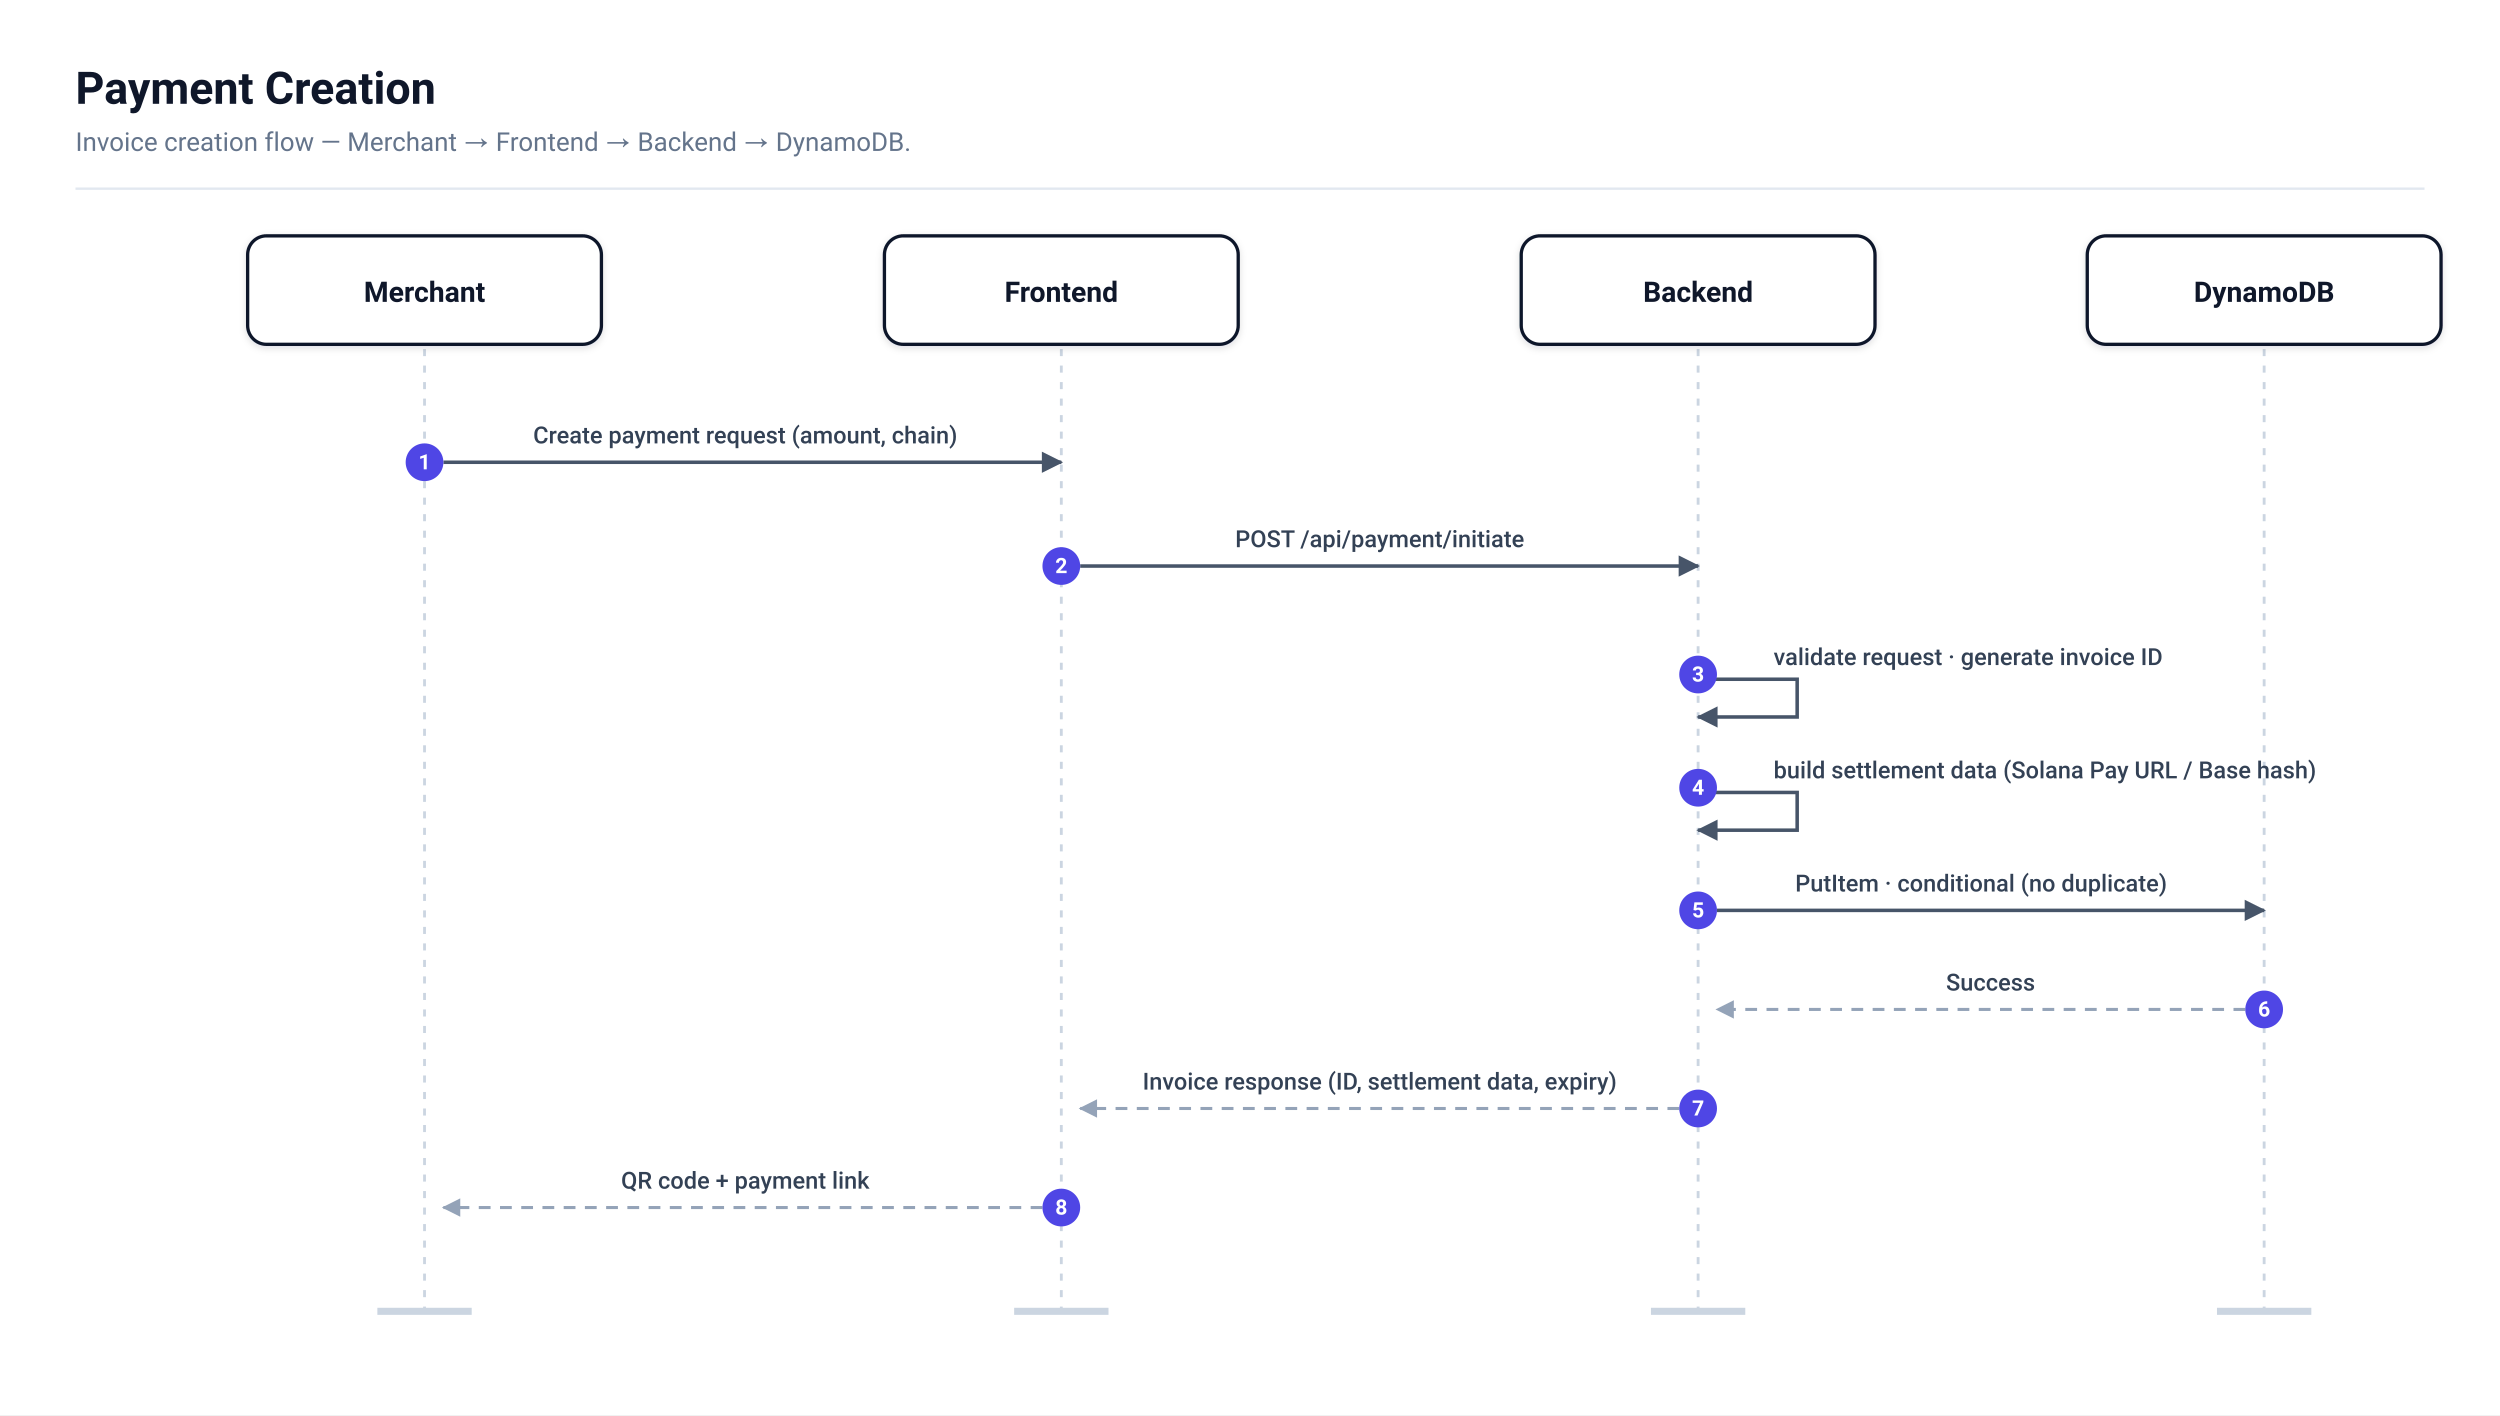
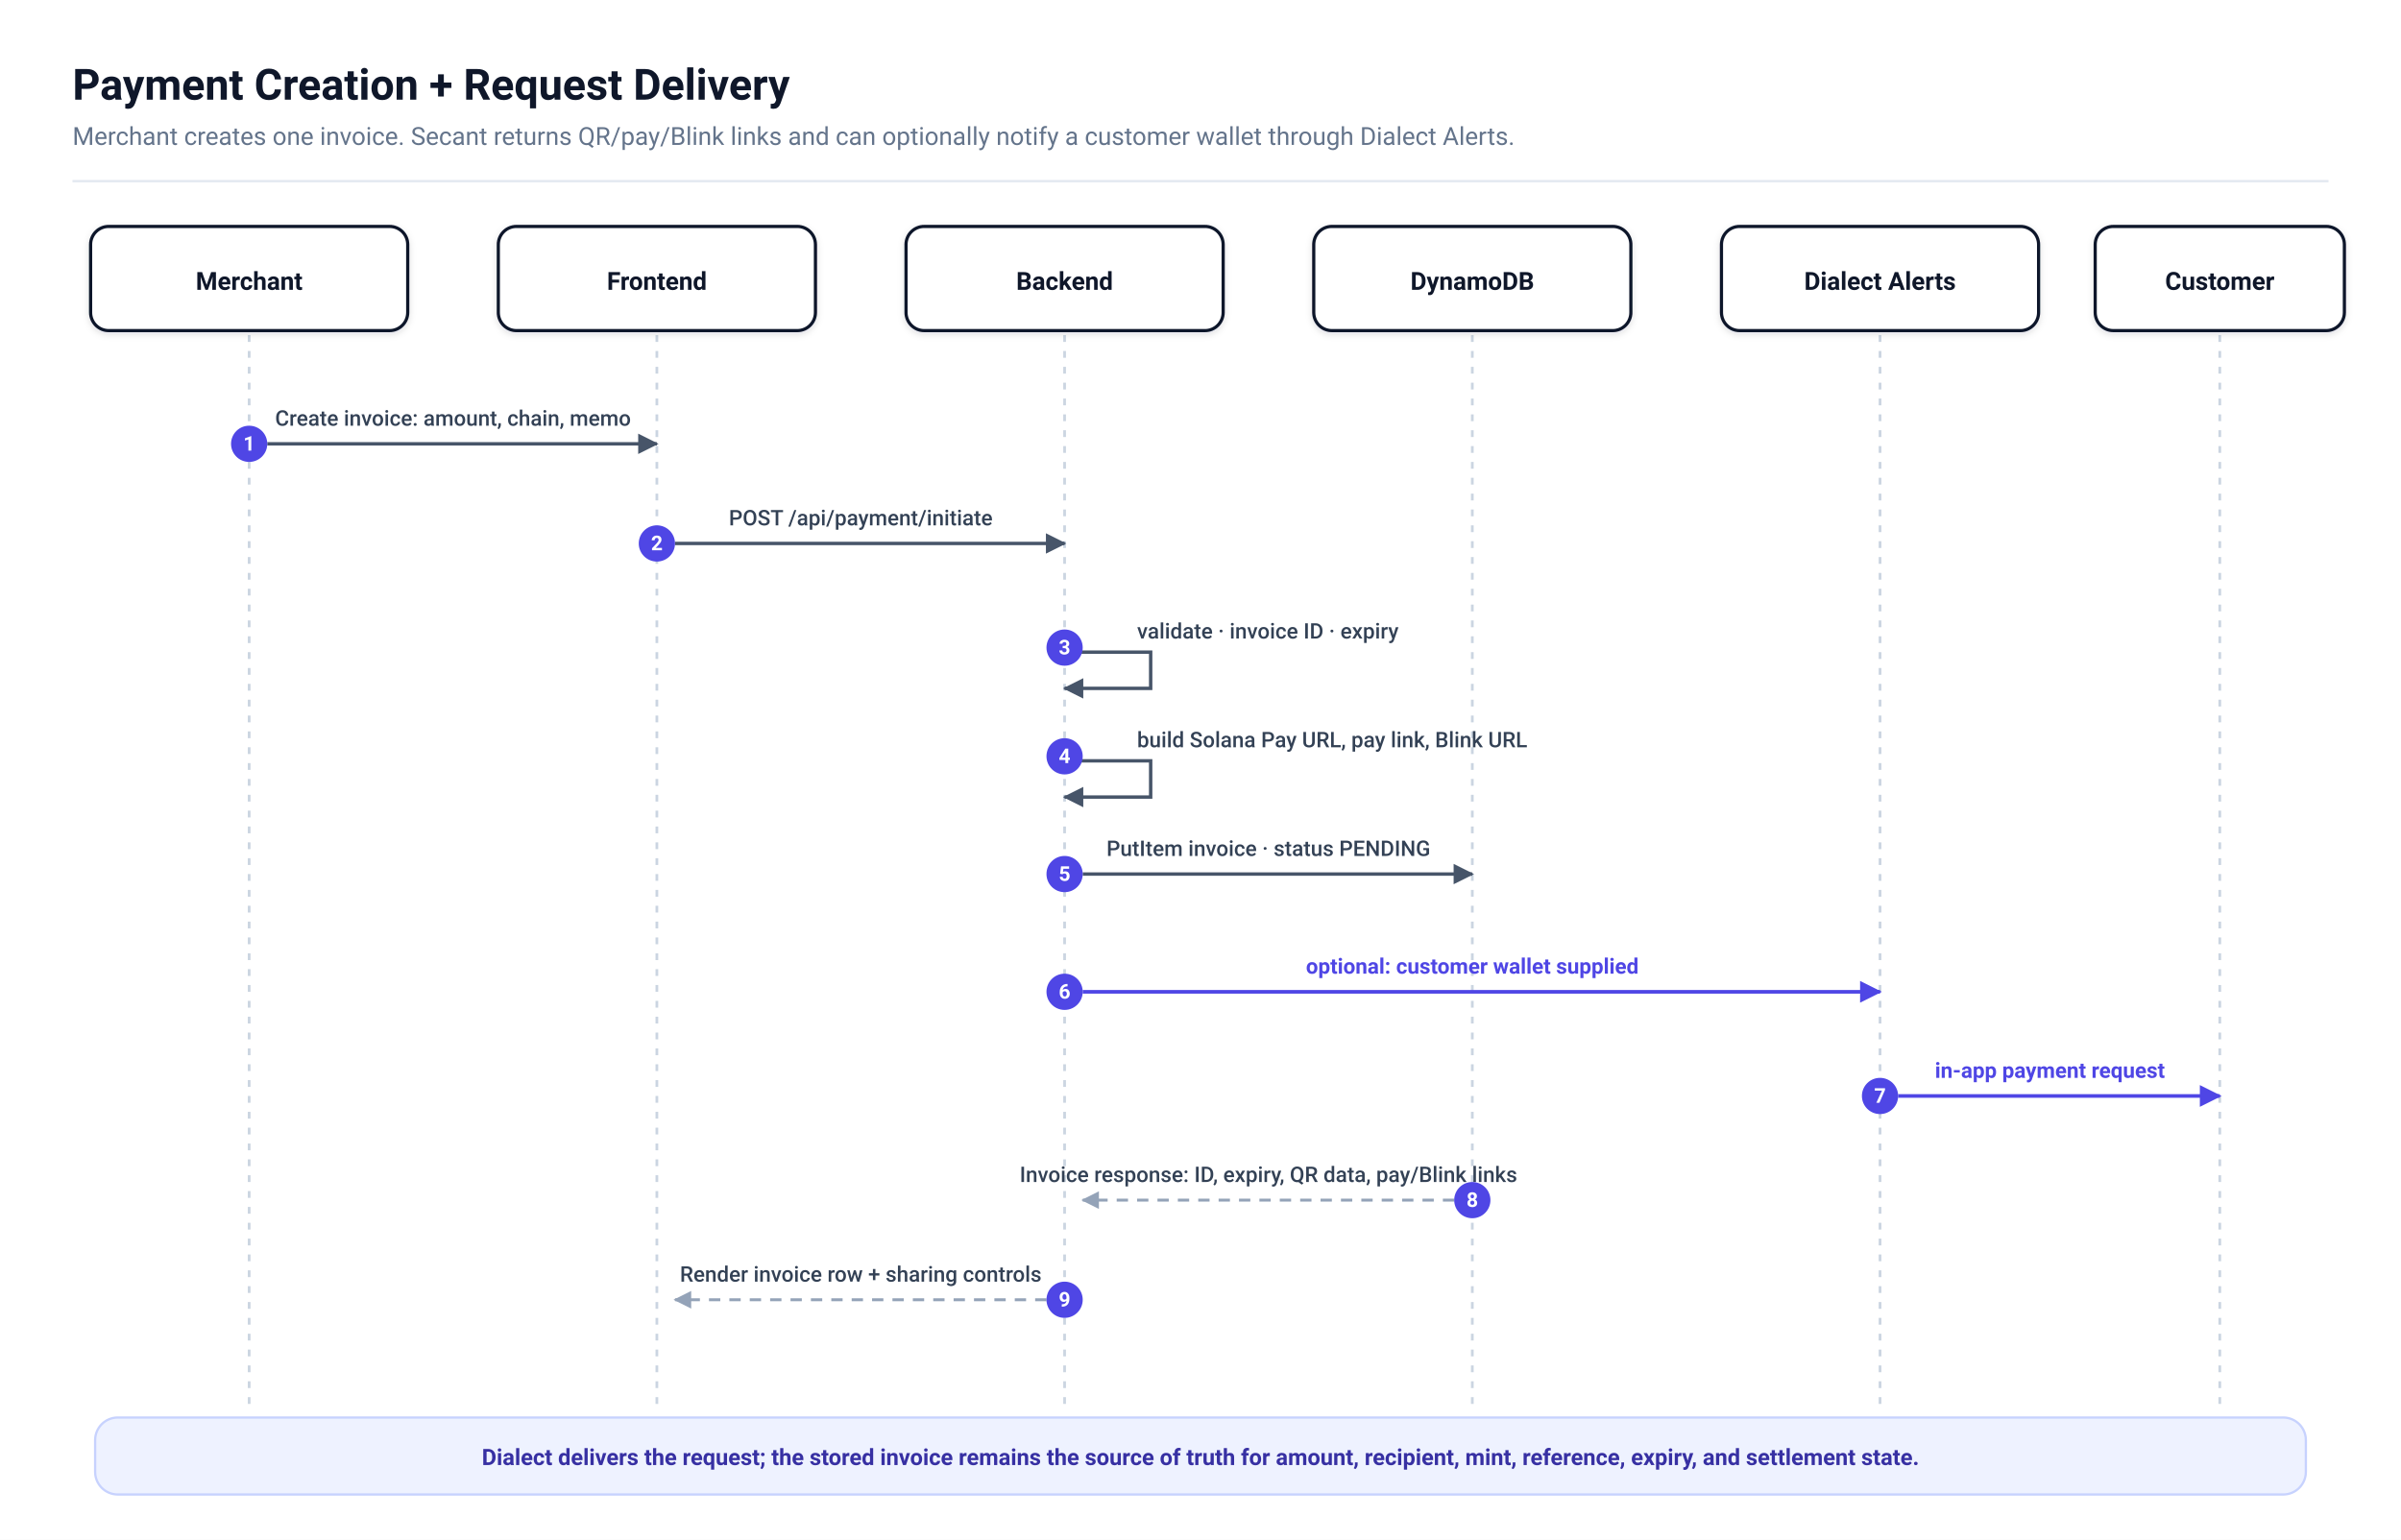
- <svg xmlns="http://www.w3.org/2000/svg" viewBox="0 0 1060 600" font-family="-apple-system, BlinkMacSystemFont, 'Segoe UI', Roboto, Helvetica, Arial, sans-serif" role="img">
+ <svg xmlns="http://www.w3.org/2000/svg" viewBox="0 0 1060 680" font-family="-apple-system, BlinkMacSystemFont, 'Segoe UI', Roboto, Helvetica, Arial, sans-serif" role="img">
  <defs>
    <filter id="sh" x="-20%" y="-20%" width="140%" height="160%">
      <feDropShadow dx="0" dy="1" stdDeviation="1.6" flood-color="#0f172a" flood-opacity="0.13" />
    </filter>
    <marker id="ar" markerWidth="8" markerHeight="8" refX="5.5" refY="3" orient="auto" markerUnits="strokeWidth">
      <path d="M0,0 L6,3 L0,6 Z" fill="#475569" />
    </marker>
    <marker id="ard" markerWidth="8" markerHeight="8" refX="5.5" refY="3" orient="auto" markerUnits="strokeWidth">
      <path d="M0,0 L6,3 L0,6 Z" fill="#94a3b8" />
    </marker>
+     <marker id="ara" markerWidth="8" markerHeight="8" refX="5.5" refY="3" orient="auto" markerUnits="strokeWidth">
+       <path d="M0,0 L6,3 L0,6 Z" fill="#4f46e5" />
+     </marker>
  </defs>
  <style>
    .h1   { font-size:19px; font-weight:700; fill:#0f172a; }
    .h2   { font-size:11px; font-weight:400; fill:#64748b; }
    .actor{ fill:#ffffff; stroke:#0f172a; stroke-width:1.4; }
-     .an   { font-size:12px; font-weight:600; fill:#0f172a; }
+     .an   { font-size:11px; font-weight:600; fill:#0f172a; }
    .life { stroke:#cbd5e1; stroke-width:1.2; stroke-dasharray:3 4; }
    .msg  { stroke:#475569; stroke-width:1.5; fill:none; marker-end:url(#ar); }
    .ret  { stroke:#94a3b8; stroke-width:1.3; fill:none; stroke-dasharray:5 4; marker-end:url(#ard); }
-     .ml   { font-size:10px; font-weight:500; fill:#334155; }
+     .opt  { stroke:#4f46e5; stroke-width:1.6; fill:none; marker-end:url(#ara); }
+     .ml   { font-size:9.5px; font-weight:500; fill:#334155; }
+     .mo   { font-size:9.5px; font-weight:600; fill:#4f46e5; }
    .badge{ fill:#4f46e5; }
    .bn   { font-size:9px; font-weight:700; fill:#ffffff; }
+     .note { fill:#eef2ff; stroke:#c7d2fe; stroke-width:1; }
+     .nl   { font-size:10px; font-weight:600; fill:#3730a3; }
  </style>
-   <rect x="0" y="0" width="1060" height="600" fill="#ffffff" />
-   <text class="h1" x="32" y="44">Payment Creation</text>
-   <text class="h2" x="32" y="64">Invoice creation flow — Merchant → Frontend → Backend → DynamoDB.</text>
+   <rect x="0" y="0" width="1060" height="680" fill="#ffffff" />
+   <text class="h1" x="32" y="44">Payment Creation + Request Delivery</text>
+   <text class="h2" x="32" y="64">Merchant creates one invoice. Secant returns QR/pay/Blink links and can optionally notify a customer wallet through Dialect Alerts.</text>
  <line x1="32" y1="80" x2="1028" y2="80" stroke="#e2e8f0" stroke-width="1" />
-   <line class="life" x1="180" y1="148" x2="180" y2="556" />
-   <line class="life" x1="450" y1="148" x2="450" y2="556" />
-   <line class="life" x1="720" y1="148" x2="720" y2="556" />
-   <line class="life" x1="960" y1="148" x2="960" y2="556" />
+   <line class="life" x1="110" y1="148" x2="110" y2="620" />
+   <line class="life" x1="290" y1="148" x2="290" y2="620" />
+   <line class="life" x1="470" y1="148" x2="470" y2="620" />
+   <line class="life" x1="650" y1="148" x2="650" y2="620" />
+   <line class="life" x1="830" y1="148" x2="830" y2="620" />
+   <line class="life" x1="980" y1="148" x2="980" y2="620" />
  <g filter="url(#sh)">
-     <rect class="actor" x="105" y="100" width="150" height="46" rx="8" />
-     <rect class="actor" x="375" y="100" width="150" height="46" rx="8" />
-     <rect class="actor" x="645" y="100" width="150" height="46" rx="8" />
-     <rect class="actor" x="885" y="100" width="150" height="46" rx="8" />
+     <rect class="actor" x="40" y="100" width="140" height="46" rx="8" />
+     <rect class="actor" x="220" y="100" width="140" height="46" rx="8" />
+     <rect class="actor" x="400" y="100" width="140" height="46" rx="8" />
+     <rect class="actor" x="580" y="100" width="140" height="46" rx="8" />
+     <rect class="actor" x="760" y="100" width="140" height="46" rx="8" />
+     <rect class="actor" x="925" y="100" width="110" height="46" rx="8" />
  </g>
-   <text class="an" x="180" y="128" text-anchor="middle">Merchant</text>
-   <text class="an" x="450" y="128" text-anchor="middle">Frontend</text>
-   <text class="an" x="720" y="128" text-anchor="middle">Backend</text>
-   <text class="an" x="960" y="128" text-anchor="middle">DynamoDB</text>
-   <text class="ml" x="316" y="188" text-anchor="middle">Create payment request (amount, chain)</text>
-   <path class="msg" d="M188,196 L450,196" />
-   <circle class="badge" cx="180" cy="196" r="8" />
-   <text class="bn" x="180" y="199" text-anchor="middle">1</text>
-   <text class="ml" x="585" y="232" text-anchor="middle">POST /api/payment/initiate</text>
-   <path class="msg" d="M458,240 L720,240" />
-   <circle class="badge" cx="450" cy="240" r="8" />
-   <text class="bn" x="450" y="243" text-anchor="middle">2</text>
-   <text class="ml" x="752" y="282" text-anchor="start">validate request · generate invoice ID</text>
-   <path class="msg" d="M720,288 h42 v16 h-42" />
-   <circle class="badge" cx="720" cy="286" r="8" />
-   <text class="bn" x="720" y="289" text-anchor="middle">3</text>
-   <text class="ml" x="752" y="330" text-anchor="start">build settlement data (Solana Pay URL / Base hash)</text>
-   <path class="msg" d="M720,336 h42 v16 h-42" />
-   <circle class="badge" cx="720" cy="334" r="8" />
-   <text class="bn" x="720" y="337" text-anchor="middle">4</text>
-   <text class="ml" x="840" y="378" text-anchor="middle">PutItem · conditional (no duplicate)</text>
-   <path class="msg" d="M728,386 L960,386" />
-   <circle class="badge" cx="720" cy="386" r="8" />
-   <text class="bn" x="720" y="389" text-anchor="middle">5</text>
-   <text class="ml" x="844" y="420" text-anchor="middle">Success</text>
-   <path class="ret" d="M952,428 L728,428" />
-   <circle class="badge" cx="960" cy="428" r="8" />
-   <text class="bn" x="960" y="431" text-anchor="middle">6</text>
-   <text class="ml" x="585" y="462" text-anchor="middle">Invoice response (ID, settlement data, expiry)</text>
-   <path class="ret" d="M712,470 L458,470" />
-   <circle class="badge" cx="720" cy="470" r="8" />
-   <text class="bn" x="720" y="473" text-anchor="middle">7</text>
-   <text class="ml" x="316" y="504" text-anchor="middle">QR code + payment link</text>
-   <path class="ret" d="M442,512 L188,512" />
-   <circle class="badge" cx="450" cy="512" r="8" />
-   <text class="bn" x="450" y="515" text-anchor="middle">8</text>
-   <line x1="160" y1="556" x2="200" y2="556" stroke="#cbd5e1" stroke-width="3" />
-   <line x1="430" y1="556" x2="470" y2="556" stroke="#cbd5e1" stroke-width="3" />
-   <line x1="700" y1="556" x2="740" y2="556" stroke="#cbd5e1" stroke-width="3" />
-   <line x1="940" y1="556" x2="980" y2="556" stroke="#cbd5e1" stroke-width="3" />
+   <text class="an" x="110" y="128" text-anchor="middle">Merchant</text>
+   <text class="an" x="290" y="128" text-anchor="middle">Frontend</text>
+   <text class="an" x="470" y="128" text-anchor="middle">Backend</text>
+   <text class="an" x="650" y="128" text-anchor="middle">DynamoDB</text>
+   <text class="an" x="830" y="128" text-anchor="middle">Dialect Alerts</text>
+   <text class="an" x="980" y="128" text-anchor="middle">Customer</text>
+   <text class="ml" x="200" y="188" text-anchor="middle">Create invoice: amount, chain, memo</text>
+   <path class="msg" d="M118,196 L290,196" />
+   <circle class="badge" cx="110" cy="196" r="8" />
+   <text class="bn" x="110" y="199" text-anchor="middle">1</text>
+   <text class="ml" x="380" y="232" text-anchor="middle">POST /api/payment/initiate</text>
+   <path class="msg" d="M298,240 L470,240" />
+   <circle class="badge" cx="290" cy="240" r="8" />
+   <text class="bn" x="290" y="243" text-anchor="middle">2</text>
+   <text class="ml" x="502" y="282" text-anchor="start">validate · invoice ID · expiry</text>
+   <path class="msg" d="M470,288 h38 v16 h-38" />
+   <circle class="badge" cx="470" cy="286" r="8" />
+   <text class="bn" x="470" y="289" text-anchor="middle">3</text>
+   <text class="ml" x="502" y="330" text-anchor="start">build Solana Pay URL, pay link, Blink URL</text>
+   <path class="msg" d="M470,336 h38 v16 h-38" />
+   <circle class="badge" cx="470" cy="334" r="8" />
+   <text class="bn" x="470" y="337" text-anchor="middle">4</text>
+   <text class="ml" x="560" y="378" text-anchor="middle">PutItem invoice · status PENDING</text>
+   <path class="msg" d="M478,386 L650,386" />
+   <circle class="badge" cx="470" cy="386" r="8" />
+   <text class="bn" x="470" y="389" text-anchor="middle">5</text>
+   <text class="mo" x="650" y="430" text-anchor="middle">optional: customer wallet supplied</text>
+   <path class="opt" d="M478,438 C570,438 720,438 830,438" />
+   <circle class="badge" cx="470" cy="438" r="8" />
+   <text class="bn" x="470" y="441" text-anchor="middle">6</text>
+   <text class="mo" x="905" y="476" text-anchor="middle">in-app payment request</text>
+   <path class="opt" d="M838,484 L980,484" />
+   <circle class="badge" cx="830" cy="484" r="8" />
+   <text class="bn" x="830" y="487" text-anchor="middle">7</text>
+   <text class="ml" x="560" y="522" text-anchor="middle">Invoice response: ID, expiry, QR data, pay/Blink links</text>
+   <path class="ret" d="M642,530 L478,530" />
+   <circle class="badge" cx="650" cy="530" r="8" />
+   <text class="bn" x="650" y="533" text-anchor="middle">8</text>
+   <text class="ml" x="380" y="566" text-anchor="middle">Render invoice row + sharing controls</text>
+   <path class="ret" d="M462,574 L298,574" />
+   <circle class="badge" cx="470" cy="574" r="8" />
+   <text class="bn" x="470" y="577" text-anchor="middle">9</text>
+   <rect class="note" x="42" y="626" width="976" height="34" rx="10" />
+   <text class="nl" x="530" y="647" text-anchor="middle">Dialect delivers the request; the stored invoice remains the source of truth for amount, recipient, mint, reference, expiry, and settlement state.</text>
</svg>
